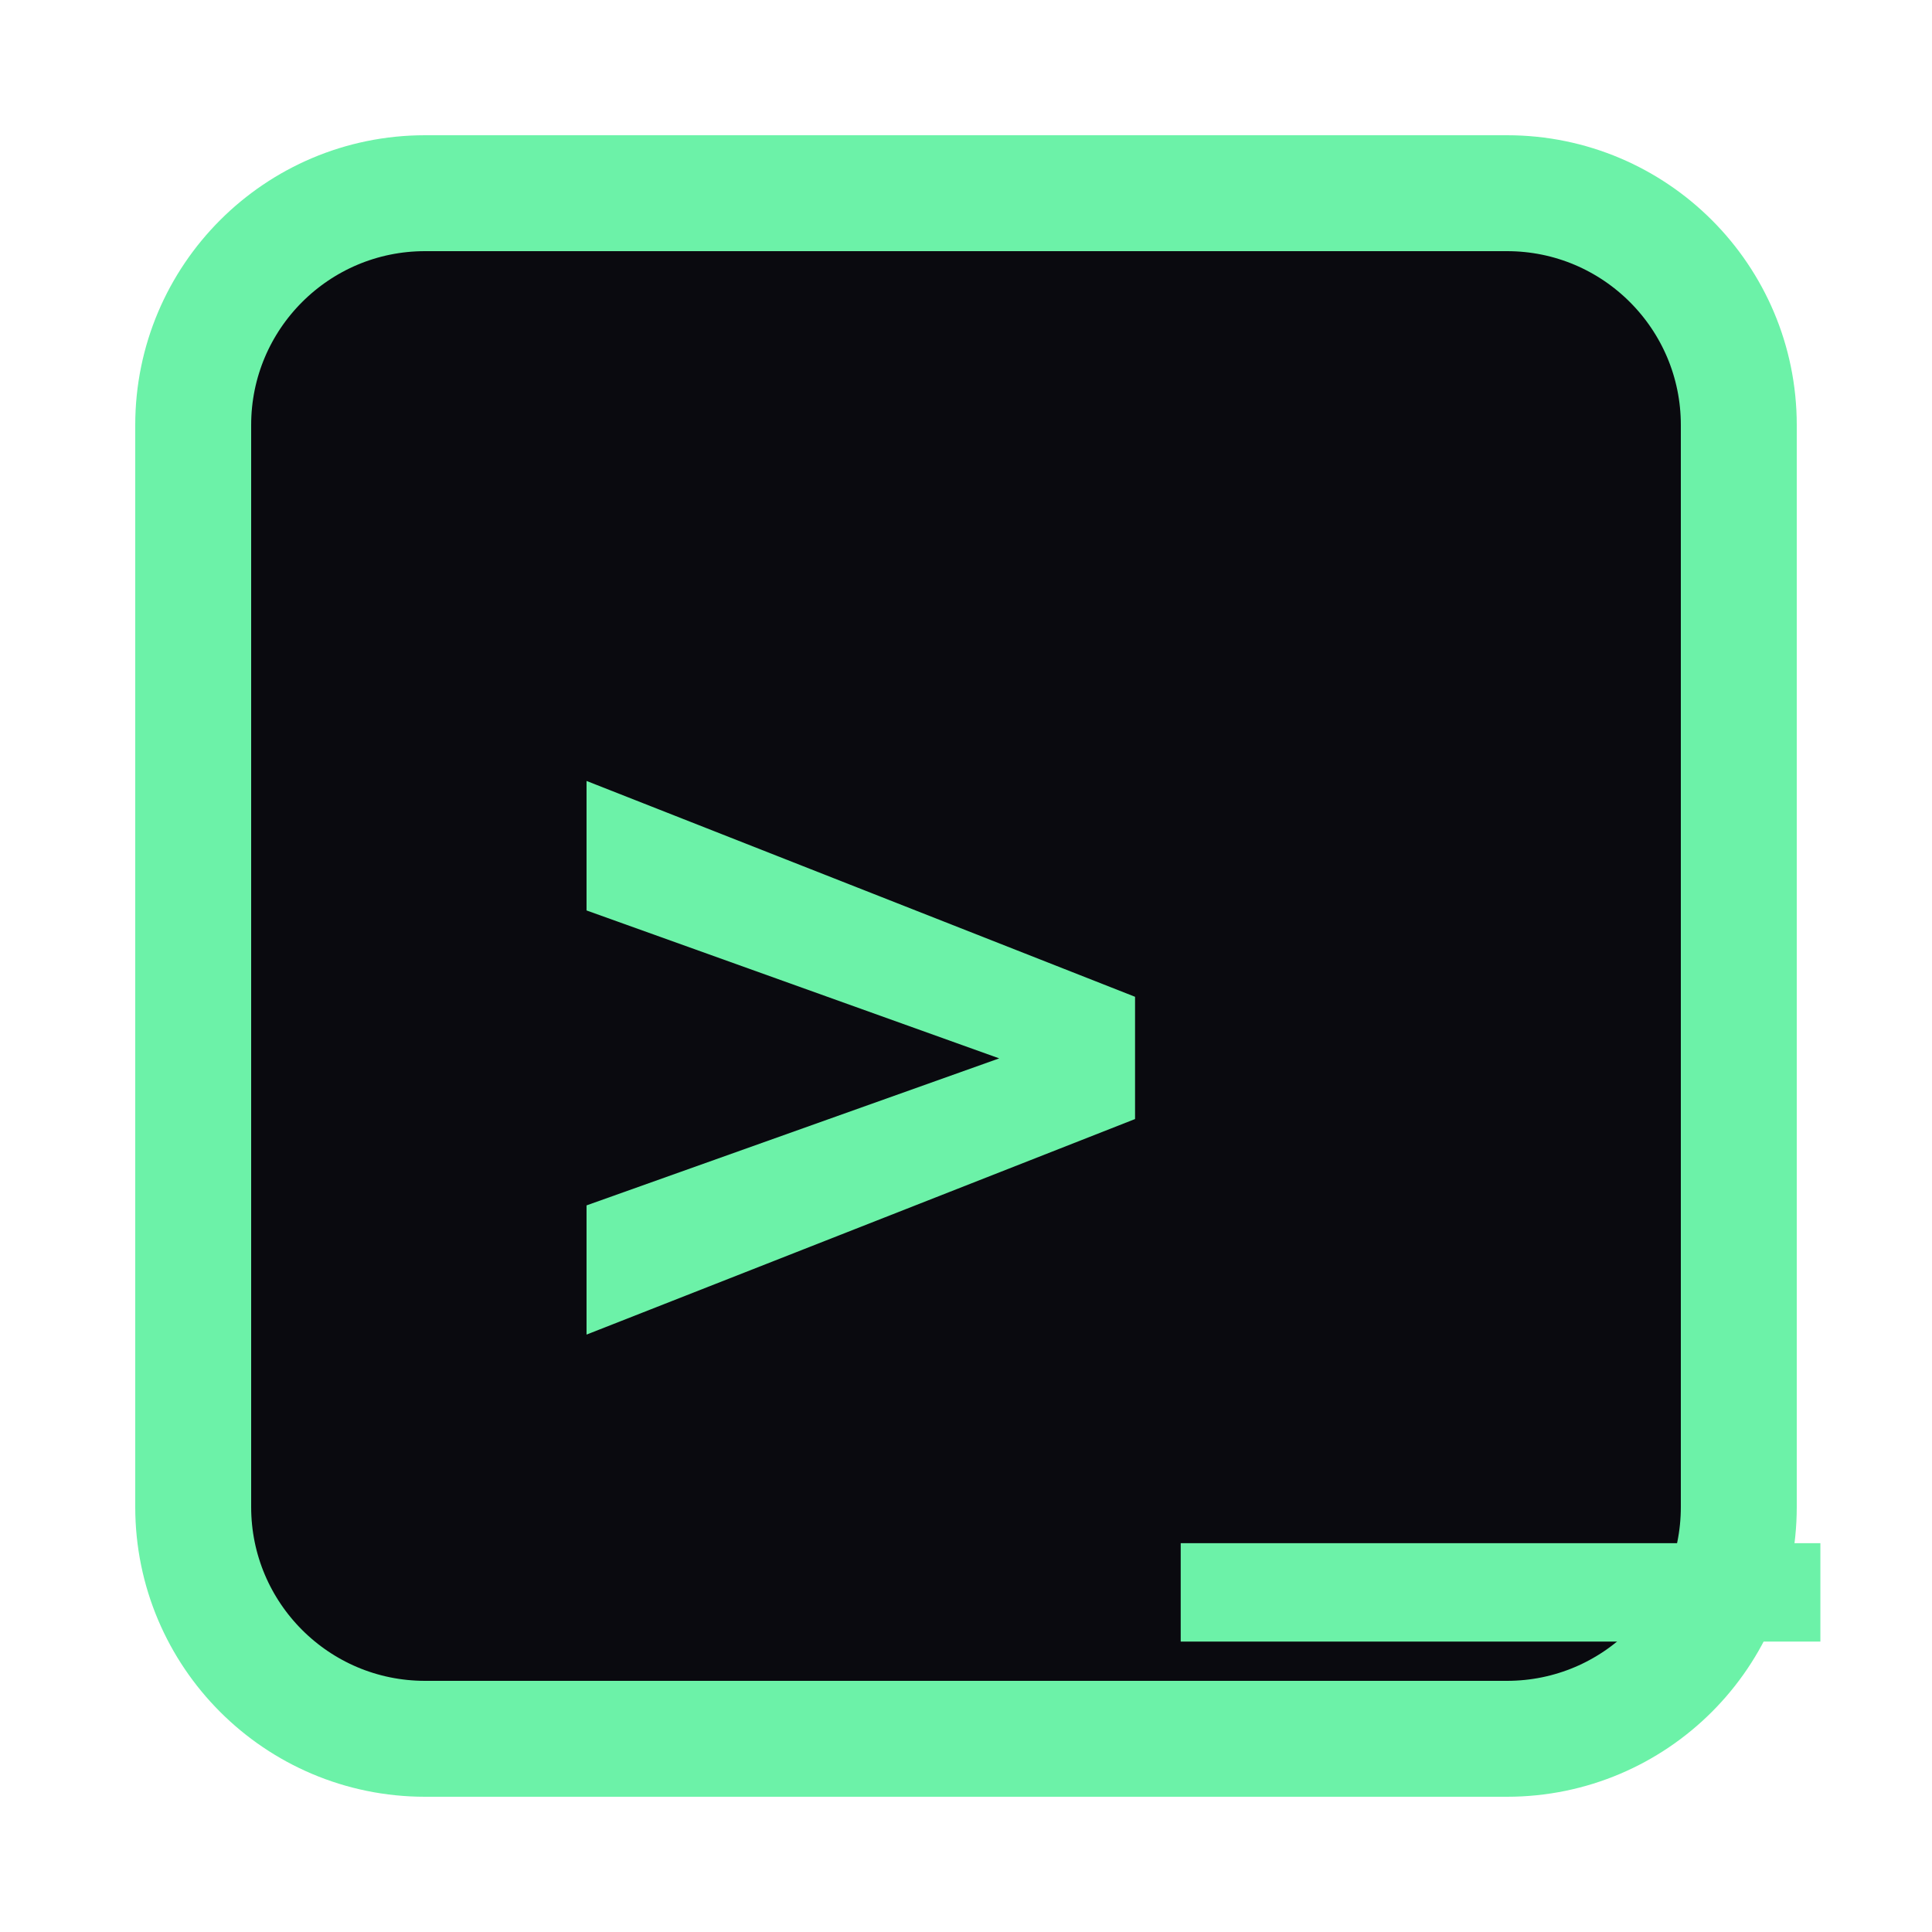
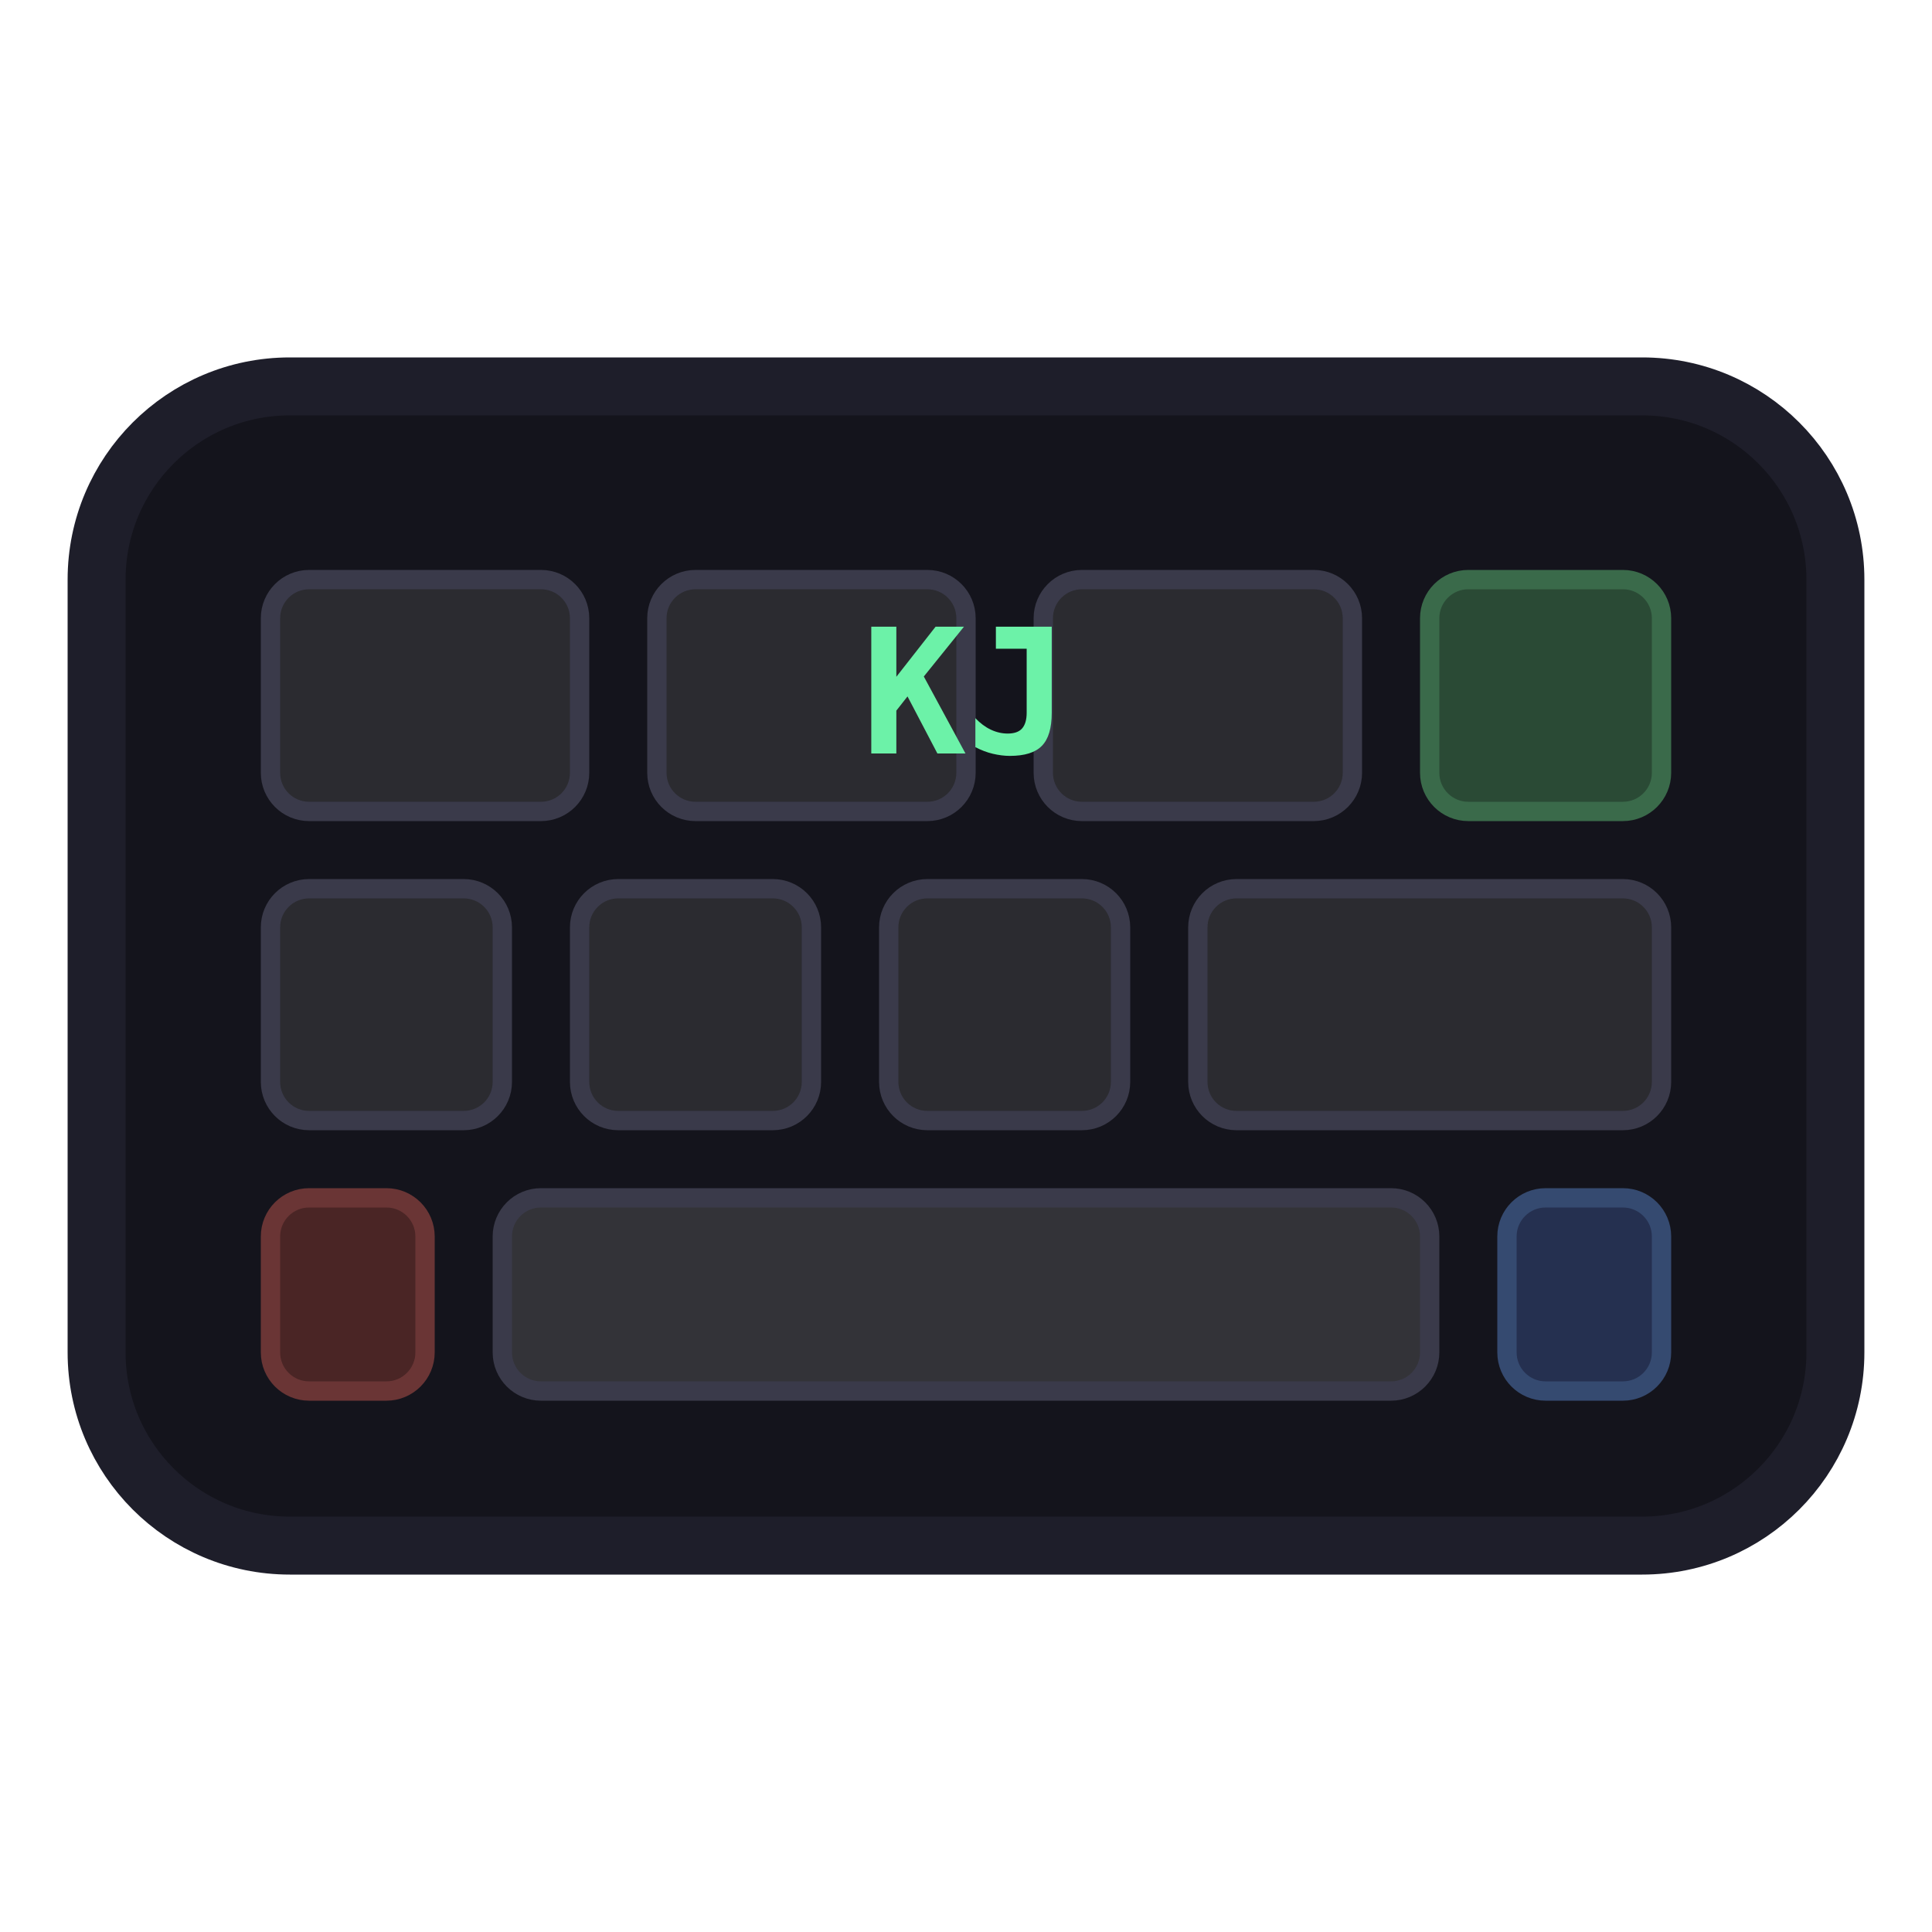
<svg xmlns="http://www.w3.org/2000/svg" viewBox="0 0 100 100">
-   <rect x="10" y="10" width="80" height="80" rx="12" fill="#0a0a0f" stroke="#6cf2a8" stroke-width="6" />
-   <text x="28" y="72" font-family="monospace" font-size="55" font-weight="bold" fill="#6cf2a8">&gt;_</text>
+   <rect x="5" y="20" width="90" height="60" rx="10" fill="#14141c" stroke="#1e1e2a" stroke-width="3" />
+   <rect x="14" y="30" width="16" height="12" rx="2" fill="#2B2B30" stroke="#3a3a4a" stroke-width="1" />
+   <rect x="34" y="30" width="16" height="12" rx="2" fill="#2B2B30" stroke="#3a3a4a" stroke-width="1" />
+   <rect x="54" y="30" width="16" height="12" rx="2" fill="#2B2B30" stroke="#3a3a4a" stroke-width="1" />
+   <rect x="74" y="30" width="12" height="12" rx="2" fill="#2a4a35" stroke="#3a6a4a" stroke-width="1" />
+   <rect x="14" y="46" width="12" height="12" rx="2" fill="#2B2B30" stroke="#3a3a4a" stroke-width="1" />
+   <rect x="30" y="46" width="12" height="12" rx="2" fill="#2B2B30" stroke="#3a3a4a" stroke-width="1" />
+   <rect x="46" y="46" width="12" height="12" rx="2" fill="#2B2B30" stroke="#3a3a4a" stroke-width="1" />
+   <rect x="62" y="46" width="24" height="12" rx="2" fill="#2B2B30" stroke="#3a3a4a" stroke-width="1" />
+   <rect x="14" y="62" width="8" height="10" rx="2" fill="#4A2525" stroke="#6a3535" stroke-width="1" />
+   <rect x="26" y="62" width="48" height="10" rx="2" fill="#333338" stroke="#3a3a4a" stroke-width="1" />
+   <rect x="78" y="62" width="8" height="10" rx="2" fill="#253050" stroke="#354a70" stroke-width="1" />
+   <text x="50" y="39" font-family="monospace" font-size="9" font-weight="bold" fill="#6cf2a8" text-anchor="middle">KJ</text>
</svg>
